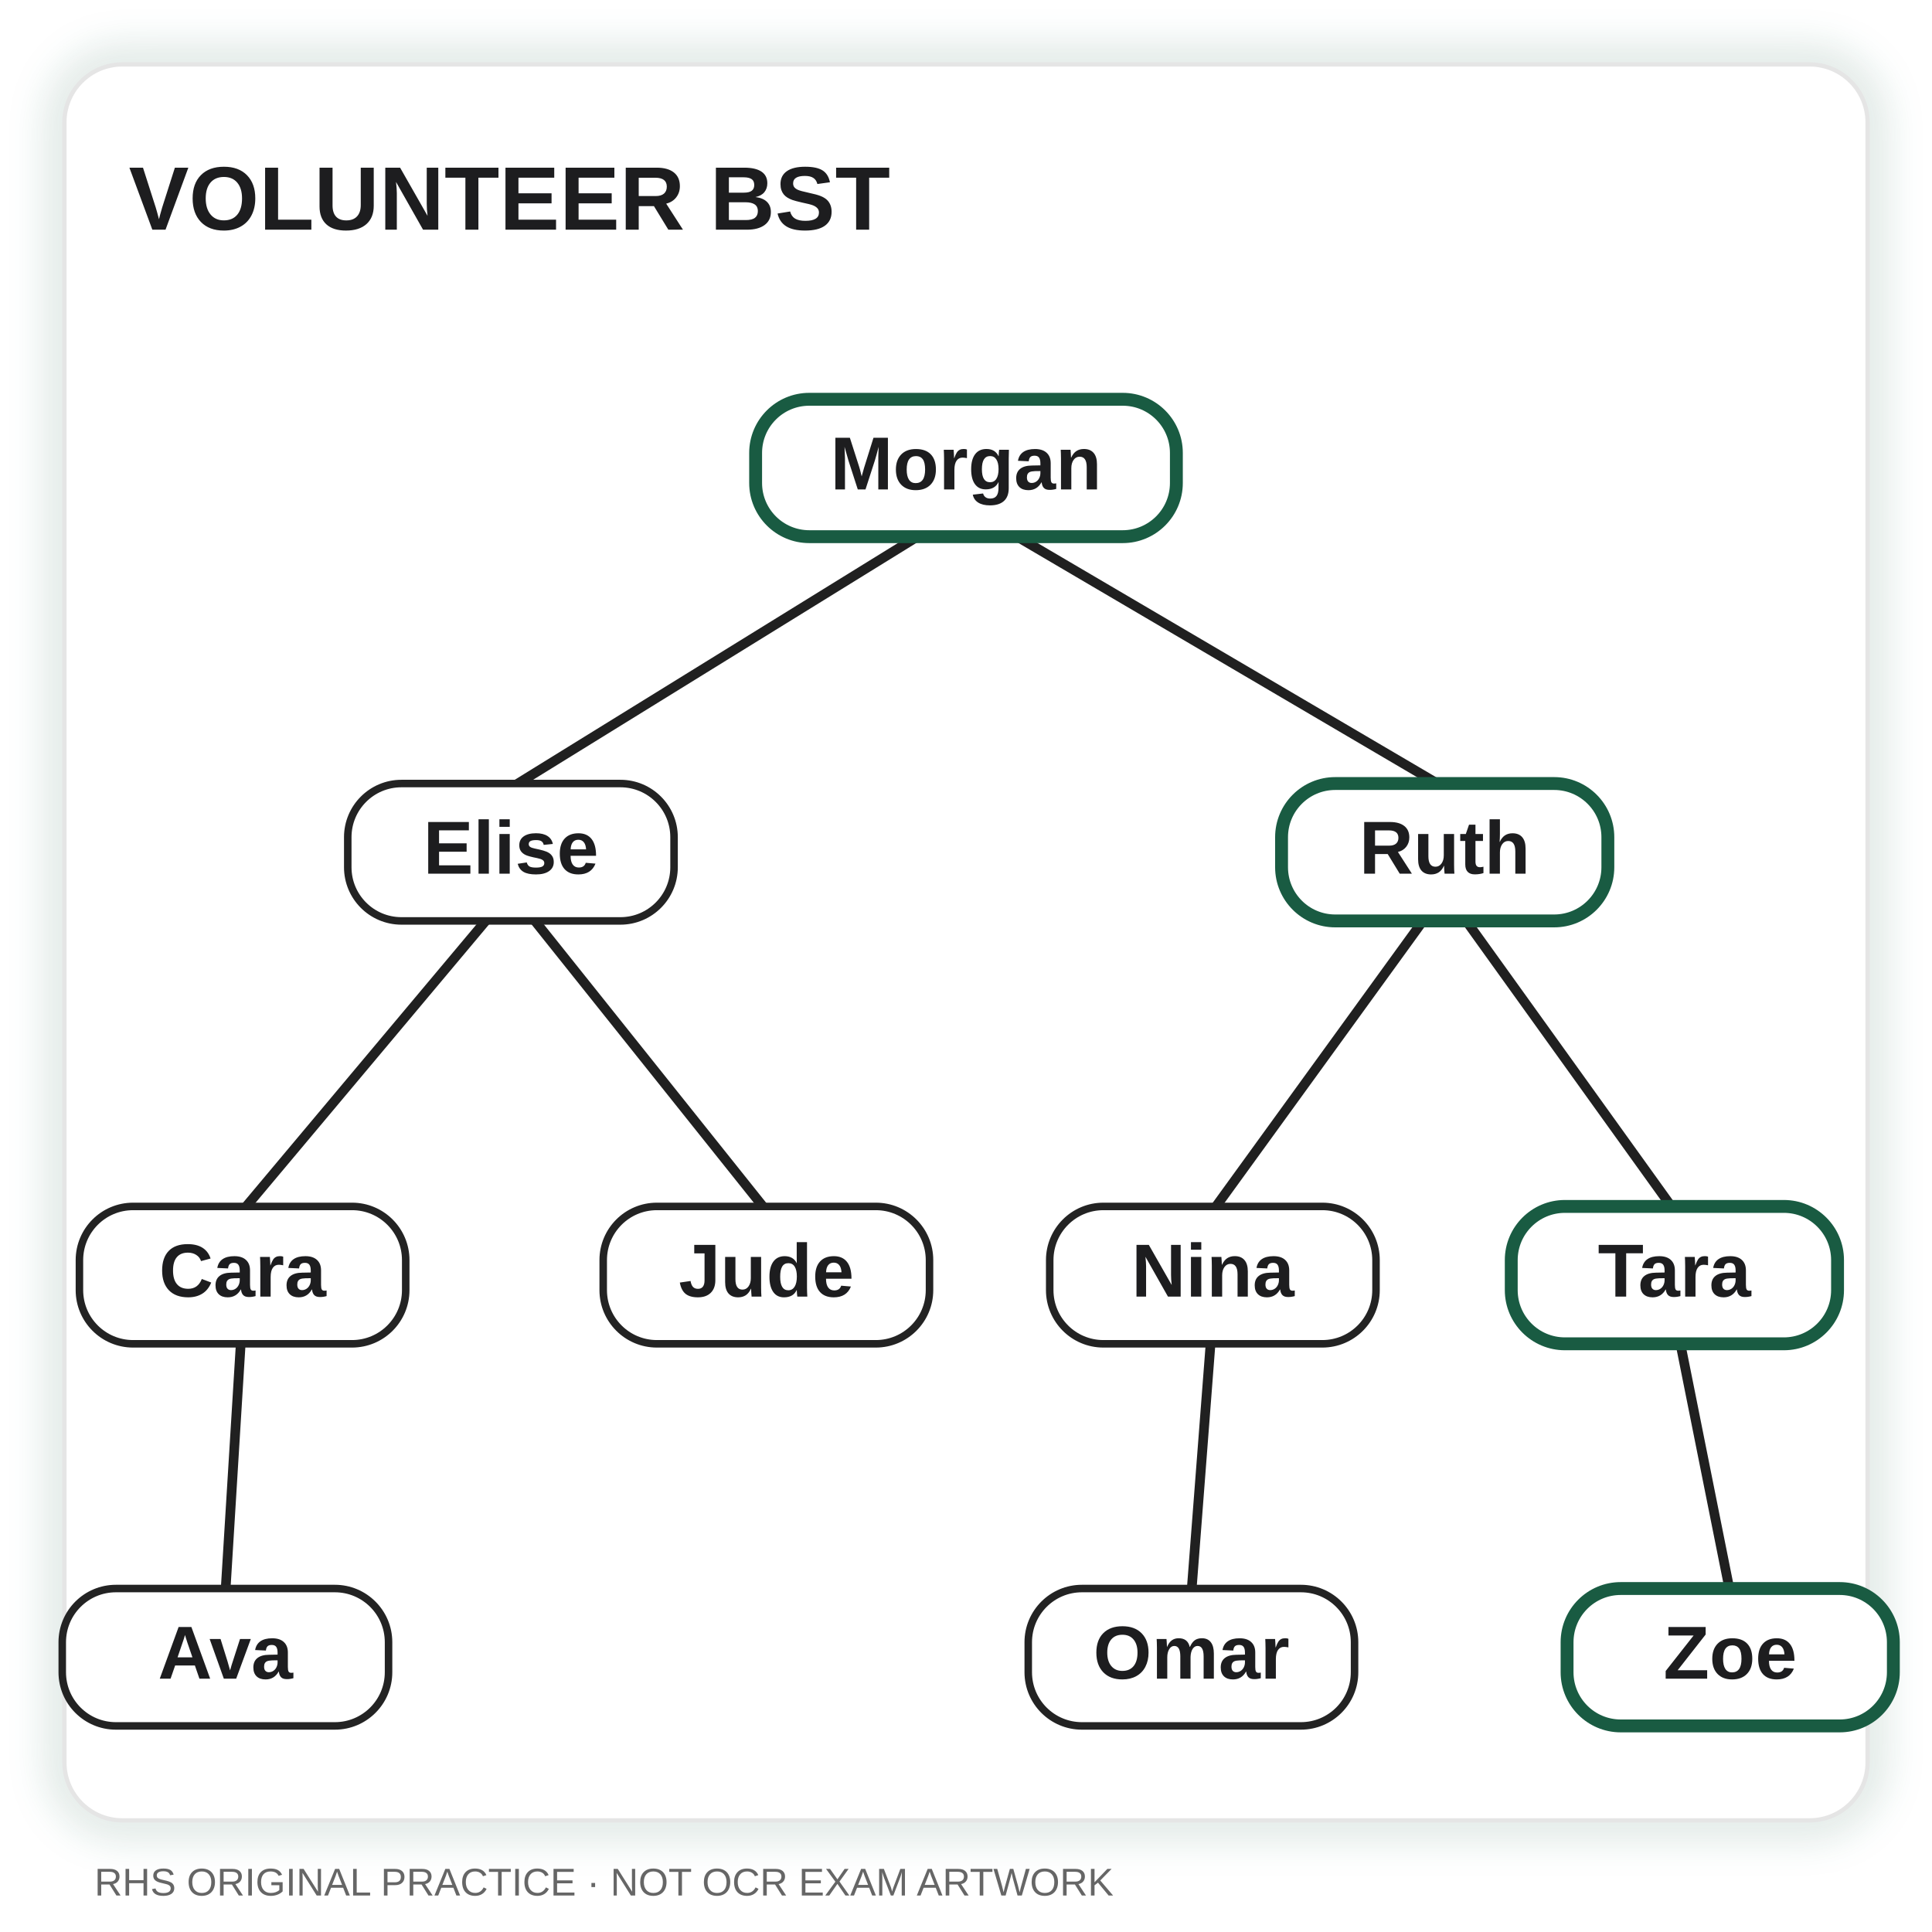
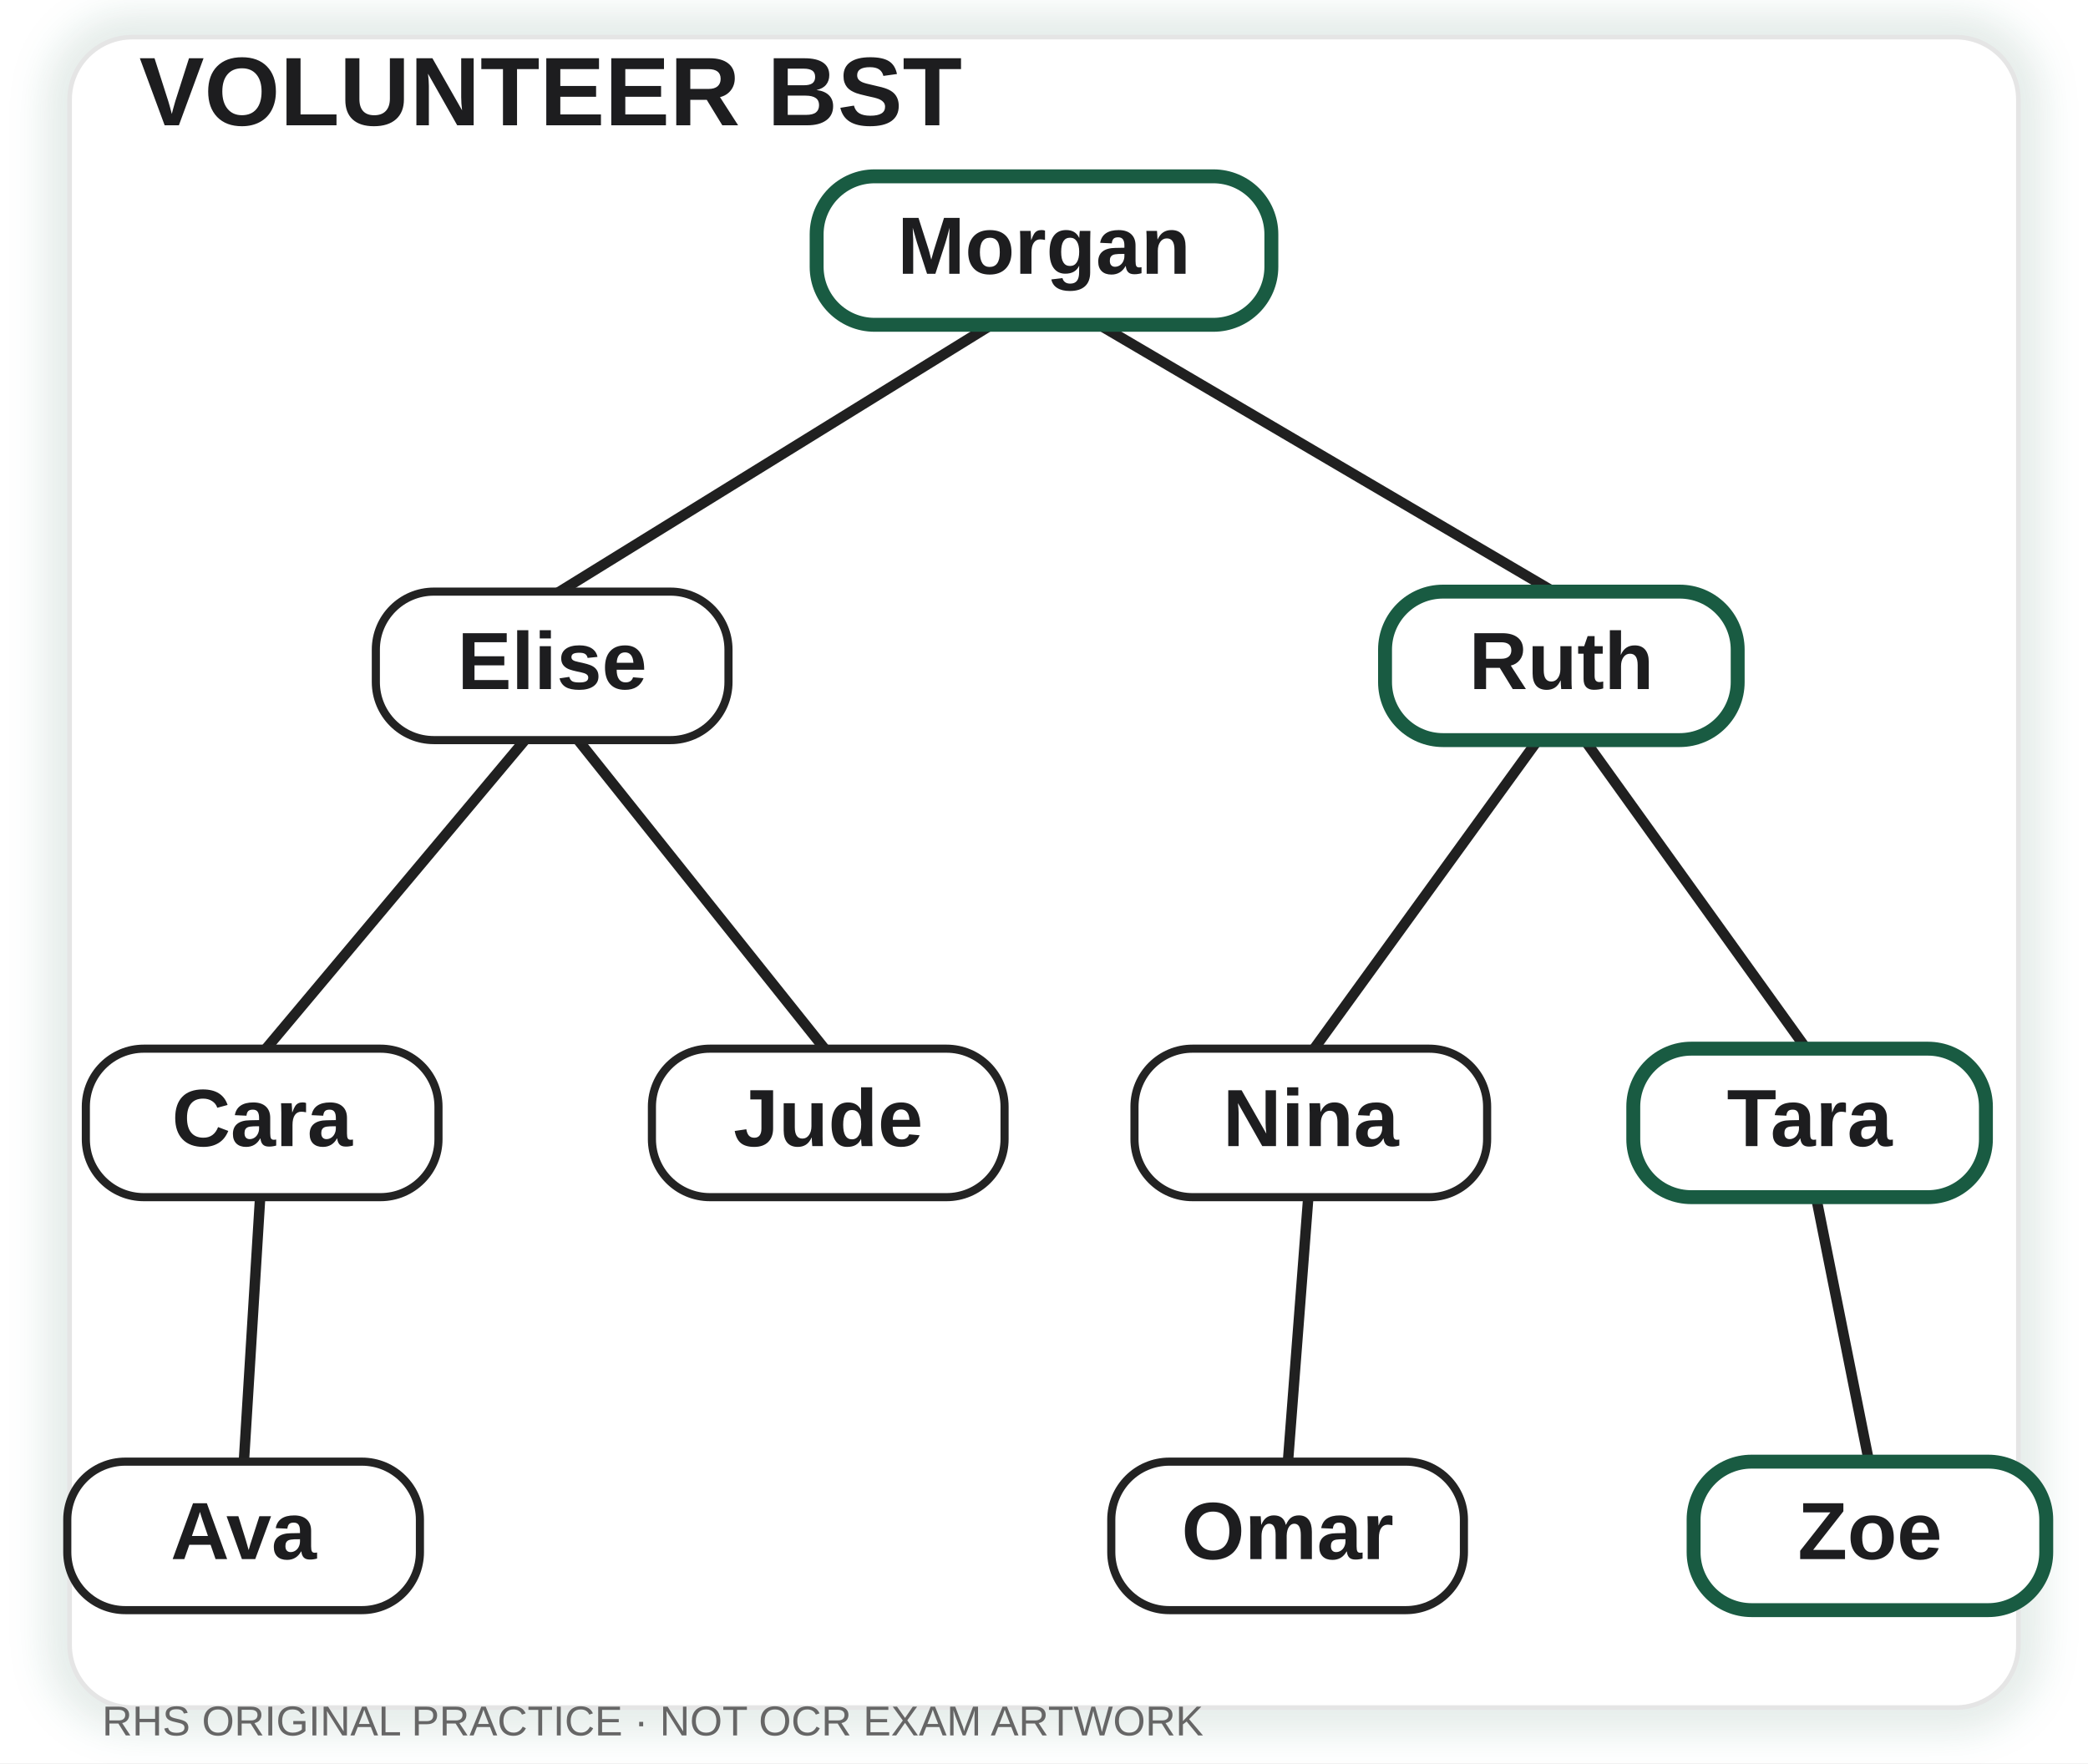
- <svg xmlns="http://www.w3.org/2000/svg" viewBox="0 0 900 900" role="img" aria-labelledby="title desc">
+ <svg xmlns="http://www.w3.org/2000/svg" viewBox="0 0 900 760" role="img" aria-labelledby="title desc">
  <defs>
    <filter id="glow" x="-80%" y="-80%" width="260%" height="260%">
      <feGaussianBlur stdDeviation="9" />
    </filter>
  </defs>
-   <rect width="900" height="900" fill="#fff" />
-   <rect x="30" y="30" width="840" height="818" rx="27" fill="none" stroke="#195b42" stroke-width="16" opacity=".16" filter="url(#glow)" />
-   <rect x="30" y="30" width="840" height="818" rx="27" fill="#fff" stroke="#e5e5e5" stroke-width="2" />
-   <g font-family="Arial,Helvetica,sans-serif">
-     <text x="60" y="107" font-size="42" font-weight="750" text-anchor="start" fill="#1d1d1f">VOLUNTEER BST</text>
+   <rect width="900" height="760" fill="#fff" />
+   <rect x="30" y="16" width="840" height="720" rx="27" fill="none" stroke="#195b42" stroke-width="16" opacity=".16" filter="url(#glow)" />
+   <rect x="30" y="16" width="840" height="720" rx="27" fill="#fff" stroke="#e5e5e5" stroke-width="2" />
+   <text x="60" y="54" font-family="Arial,Helvetica,sans-serif" font-size="42" font-weight="750" text-anchor="start" fill="#1d1d1f">VOLUNTEER BST</text>
+   <g transform="translate(0,-110)" font-family="Arial,Helvetica,sans-serif">
    <path d="M450 236 L238 367" fill="none" stroke="#202020" stroke-width="4.5" stroke-linecap="round" />
    <path d="M450 236 L673 367" fill="none" stroke="#202020" stroke-width="4.5" stroke-linecap="round" />
    <path d="M238 415 L113 564" fill="none" stroke="#202020" stroke-width="4.5" stroke-linecap="round" />
    <path d="M238 415 L357 564" fill="none" stroke="#202020" stroke-width="4.5" stroke-linecap="round" />
    <path d="M673 415 L780 564" fill="none" stroke="#202020" stroke-width="4.5" stroke-linecap="round" />
    <path d="M113 612 L105 742" fill="none" stroke="#202020" stroke-width="4.5" stroke-linecap="round" />
    <path d="M673 415 L565 564" fill="none" stroke="#202020" stroke-width="4.5" stroke-linecap="round" />
    <path d="M565 612 L555 742" fill="none" stroke="#202020" stroke-width="4.5" stroke-linecap="round" />
    <path d="M780 612 L806 742" fill="none" stroke="#202020" stroke-width="4.5" stroke-linecap="round" />
    <rect x="352" y="186" width="196" height="64" rx="25" fill="#fff" stroke="#195b42" stroke-width="6" />
    <text x="450" y="228" font-size="35" font-weight="700" text-anchor="middle" fill="#1d1d1f">Morgan</text>
    <rect x="162" y="365" width="152" height="64" rx="25" fill="#fff" stroke="#232323" stroke-width="3.5" />
    <text x="238" y="407" font-size="35" font-weight="700" text-anchor="middle" fill="#1d1d1f">Elise</text>
    <rect x="597" y="365" width="152" height="64" rx="25" fill="#fff" stroke="#195b42" stroke-width="6" />
    <text x="673" y="407" font-size="35" font-weight="700" text-anchor="middle" fill="#1d1d1f">Ruth</text>
    <rect x="37" y="562" width="152" height="64" rx="25" fill="#fff" stroke="#232323" stroke-width="3.5" />
    <text x="113" y="604" font-size="35" font-weight="700" text-anchor="middle" fill="#1d1d1f">Cara</text>
    <rect x="281" y="562" width="152" height="64" rx="25" fill="#fff" stroke="#232323" stroke-width="3.5" />
    <text x="357" y="604" font-size="35" font-weight="700" text-anchor="middle" fill="#1d1d1f">Jude</text>
    <rect x="704" y="562" width="152" height="64" rx="25" fill="#fff" stroke="#195b42" stroke-width="6" />
    <text x="780" y="604" font-size="35" font-weight="700" text-anchor="middle" fill="#1d1d1f">Tara</text>
    <rect x="29" y="740" width="152" height="64" rx="25" fill="#fff" stroke="#232323" stroke-width="3.5" />
    <text x="105" y="782" font-size="35" font-weight="700" text-anchor="middle" fill="#1d1d1f">Ava</text>
    <rect x="489" y="562" width="152" height="64" rx="25" fill="#fff" stroke="#232323" stroke-width="3.5" />
    <text x="565" y="604" font-size="35" font-weight="700" text-anchor="middle" fill="#1d1d1f">Nina</text>
    <rect x="479" y="740" width="152" height="64" rx="25" fill="#fff" stroke="#232323" stroke-width="3.5" />
    <text x="555" y="782" font-size="35" font-weight="700" text-anchor="middle" fill="#1d1d1f">Omar</text>
    <rect x="730" y="740" width="152" height="64" rx="25" fill="#fff" stroke="#195b42" stroke-width="6" />
    <text x="806" y="782" font-size="35" font-weight="700" text-anchor="middle" fill="#1d1d1f">Zoe</text>
  </g>
-   <text x="44" y="883" font-family="Arial,sans-serif" font-size="18" fill="#666">RHS ORIGINAL PRACTICE · NOT OCR EXAM ARTWORK</text>
+   <text x="44" y="748" font-family="Arial,sans-serif" font-size="18" fill="#666">RHS ORIGINAL PRACTICE · NOT OCR EXAM ARTWORK</text>
</svg>
